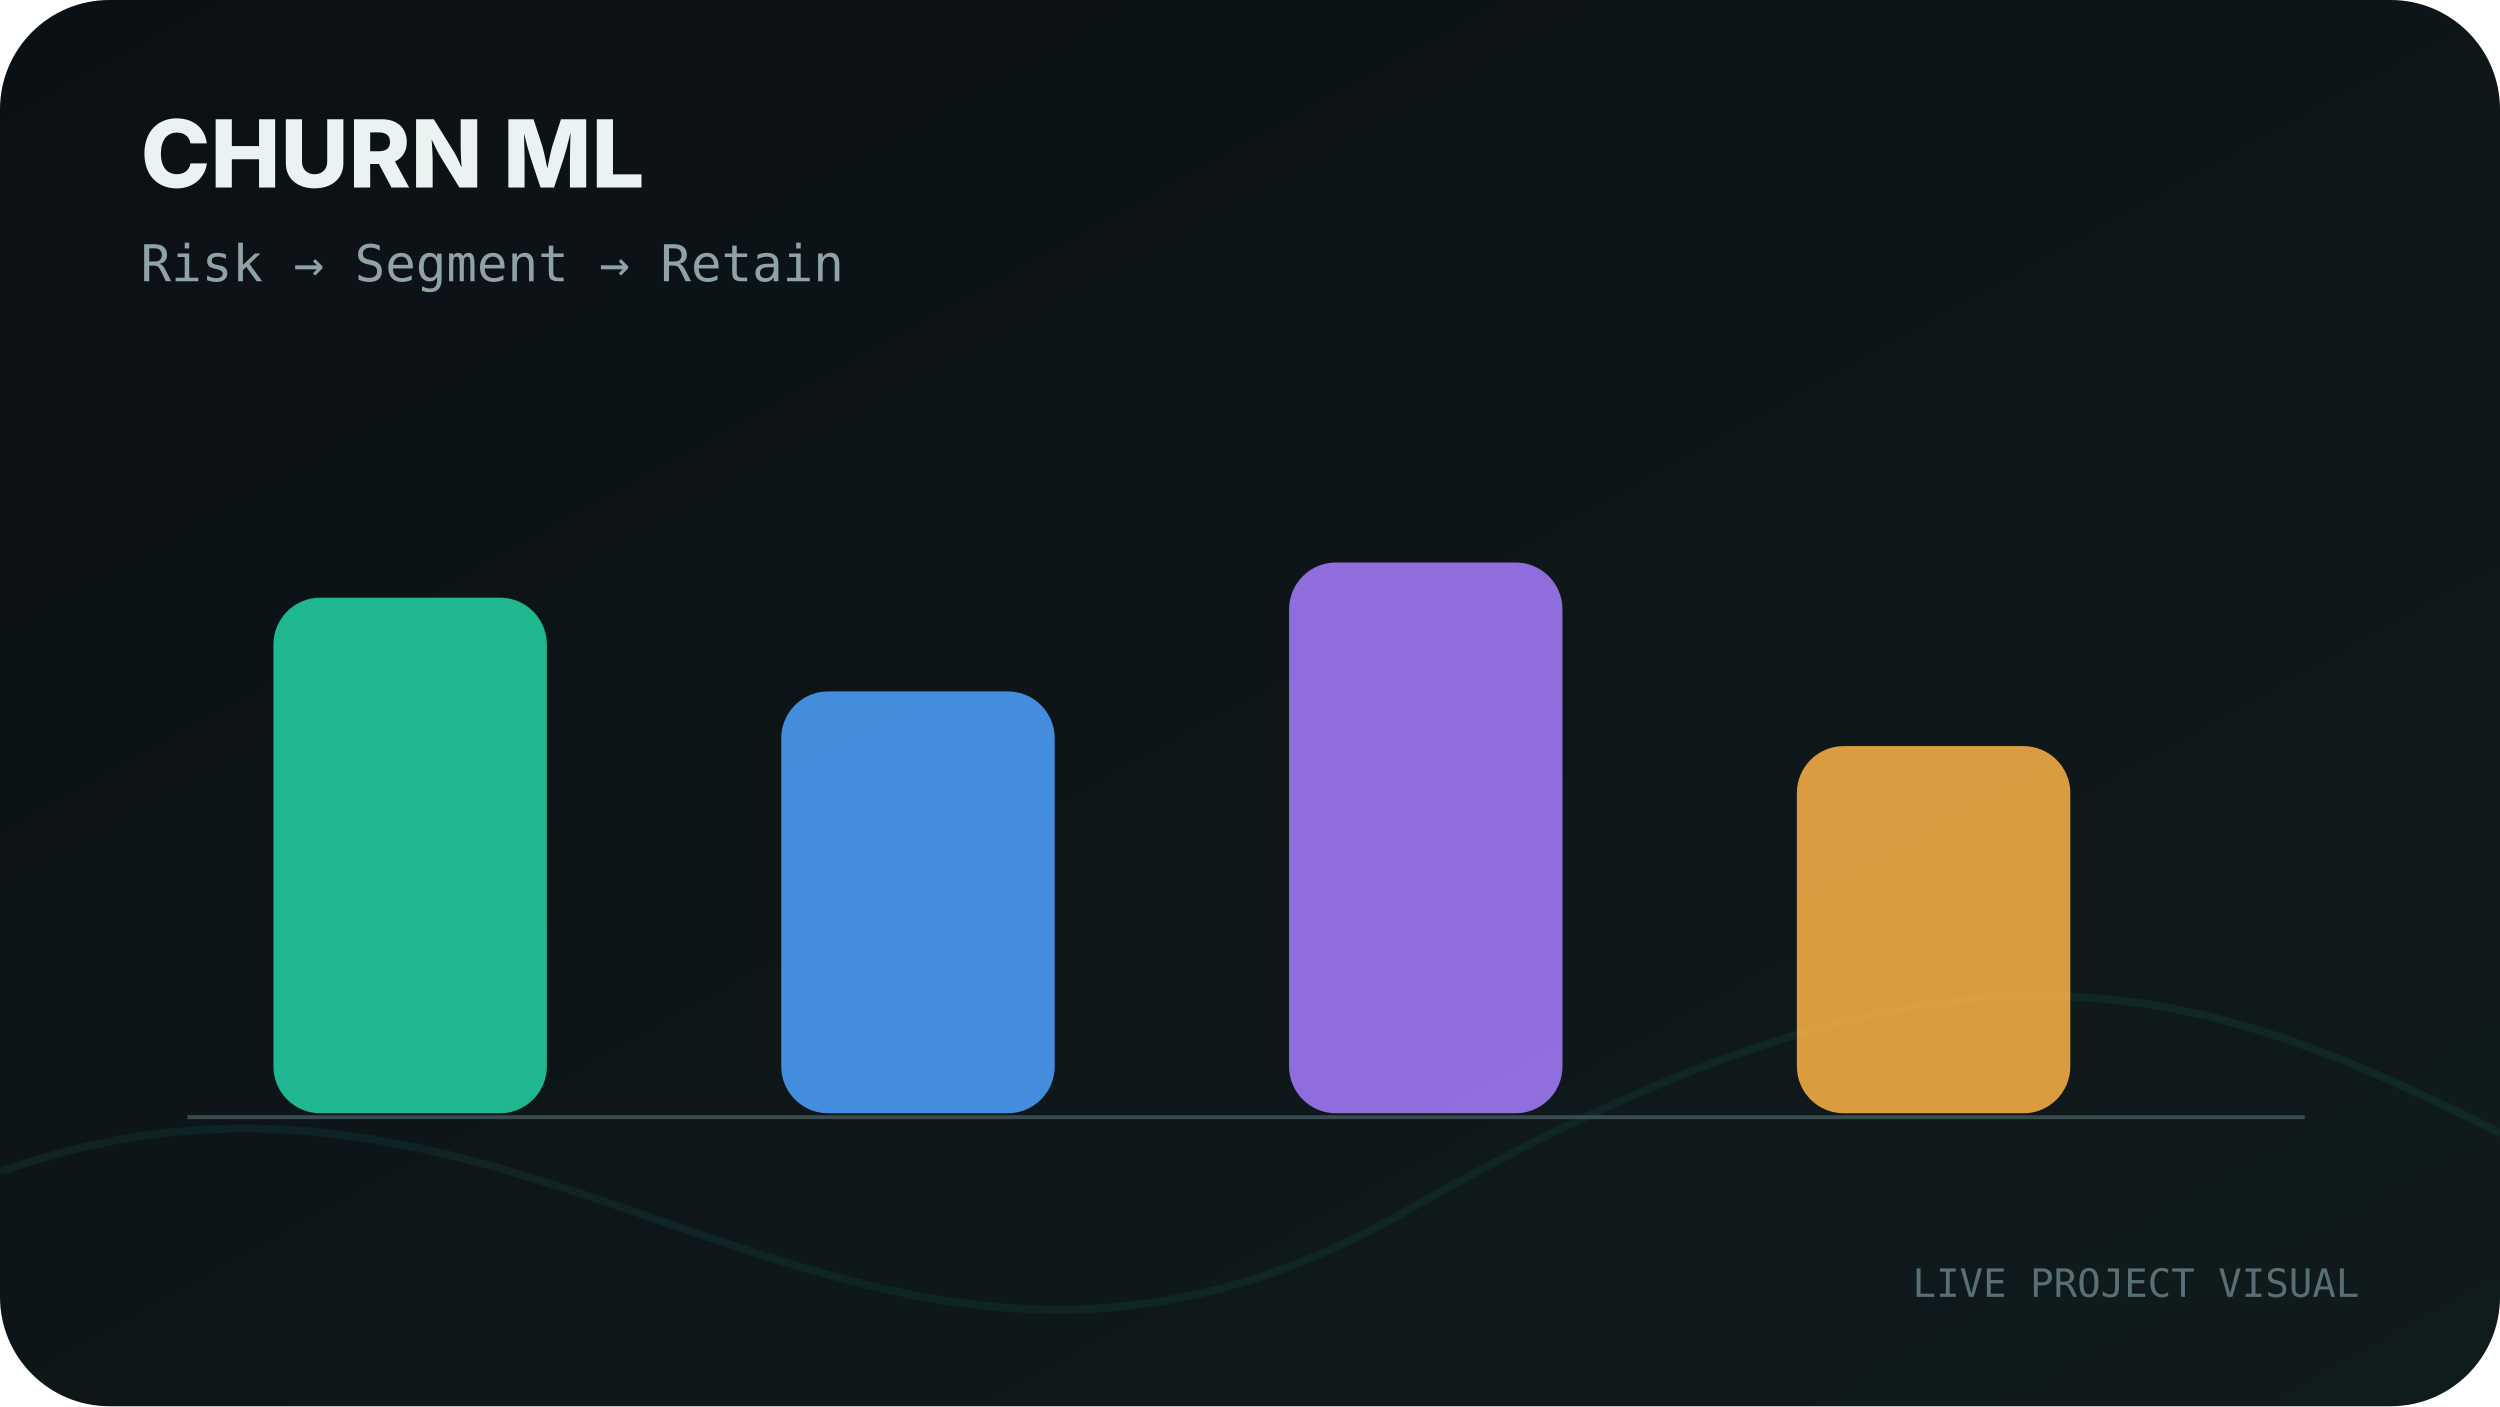
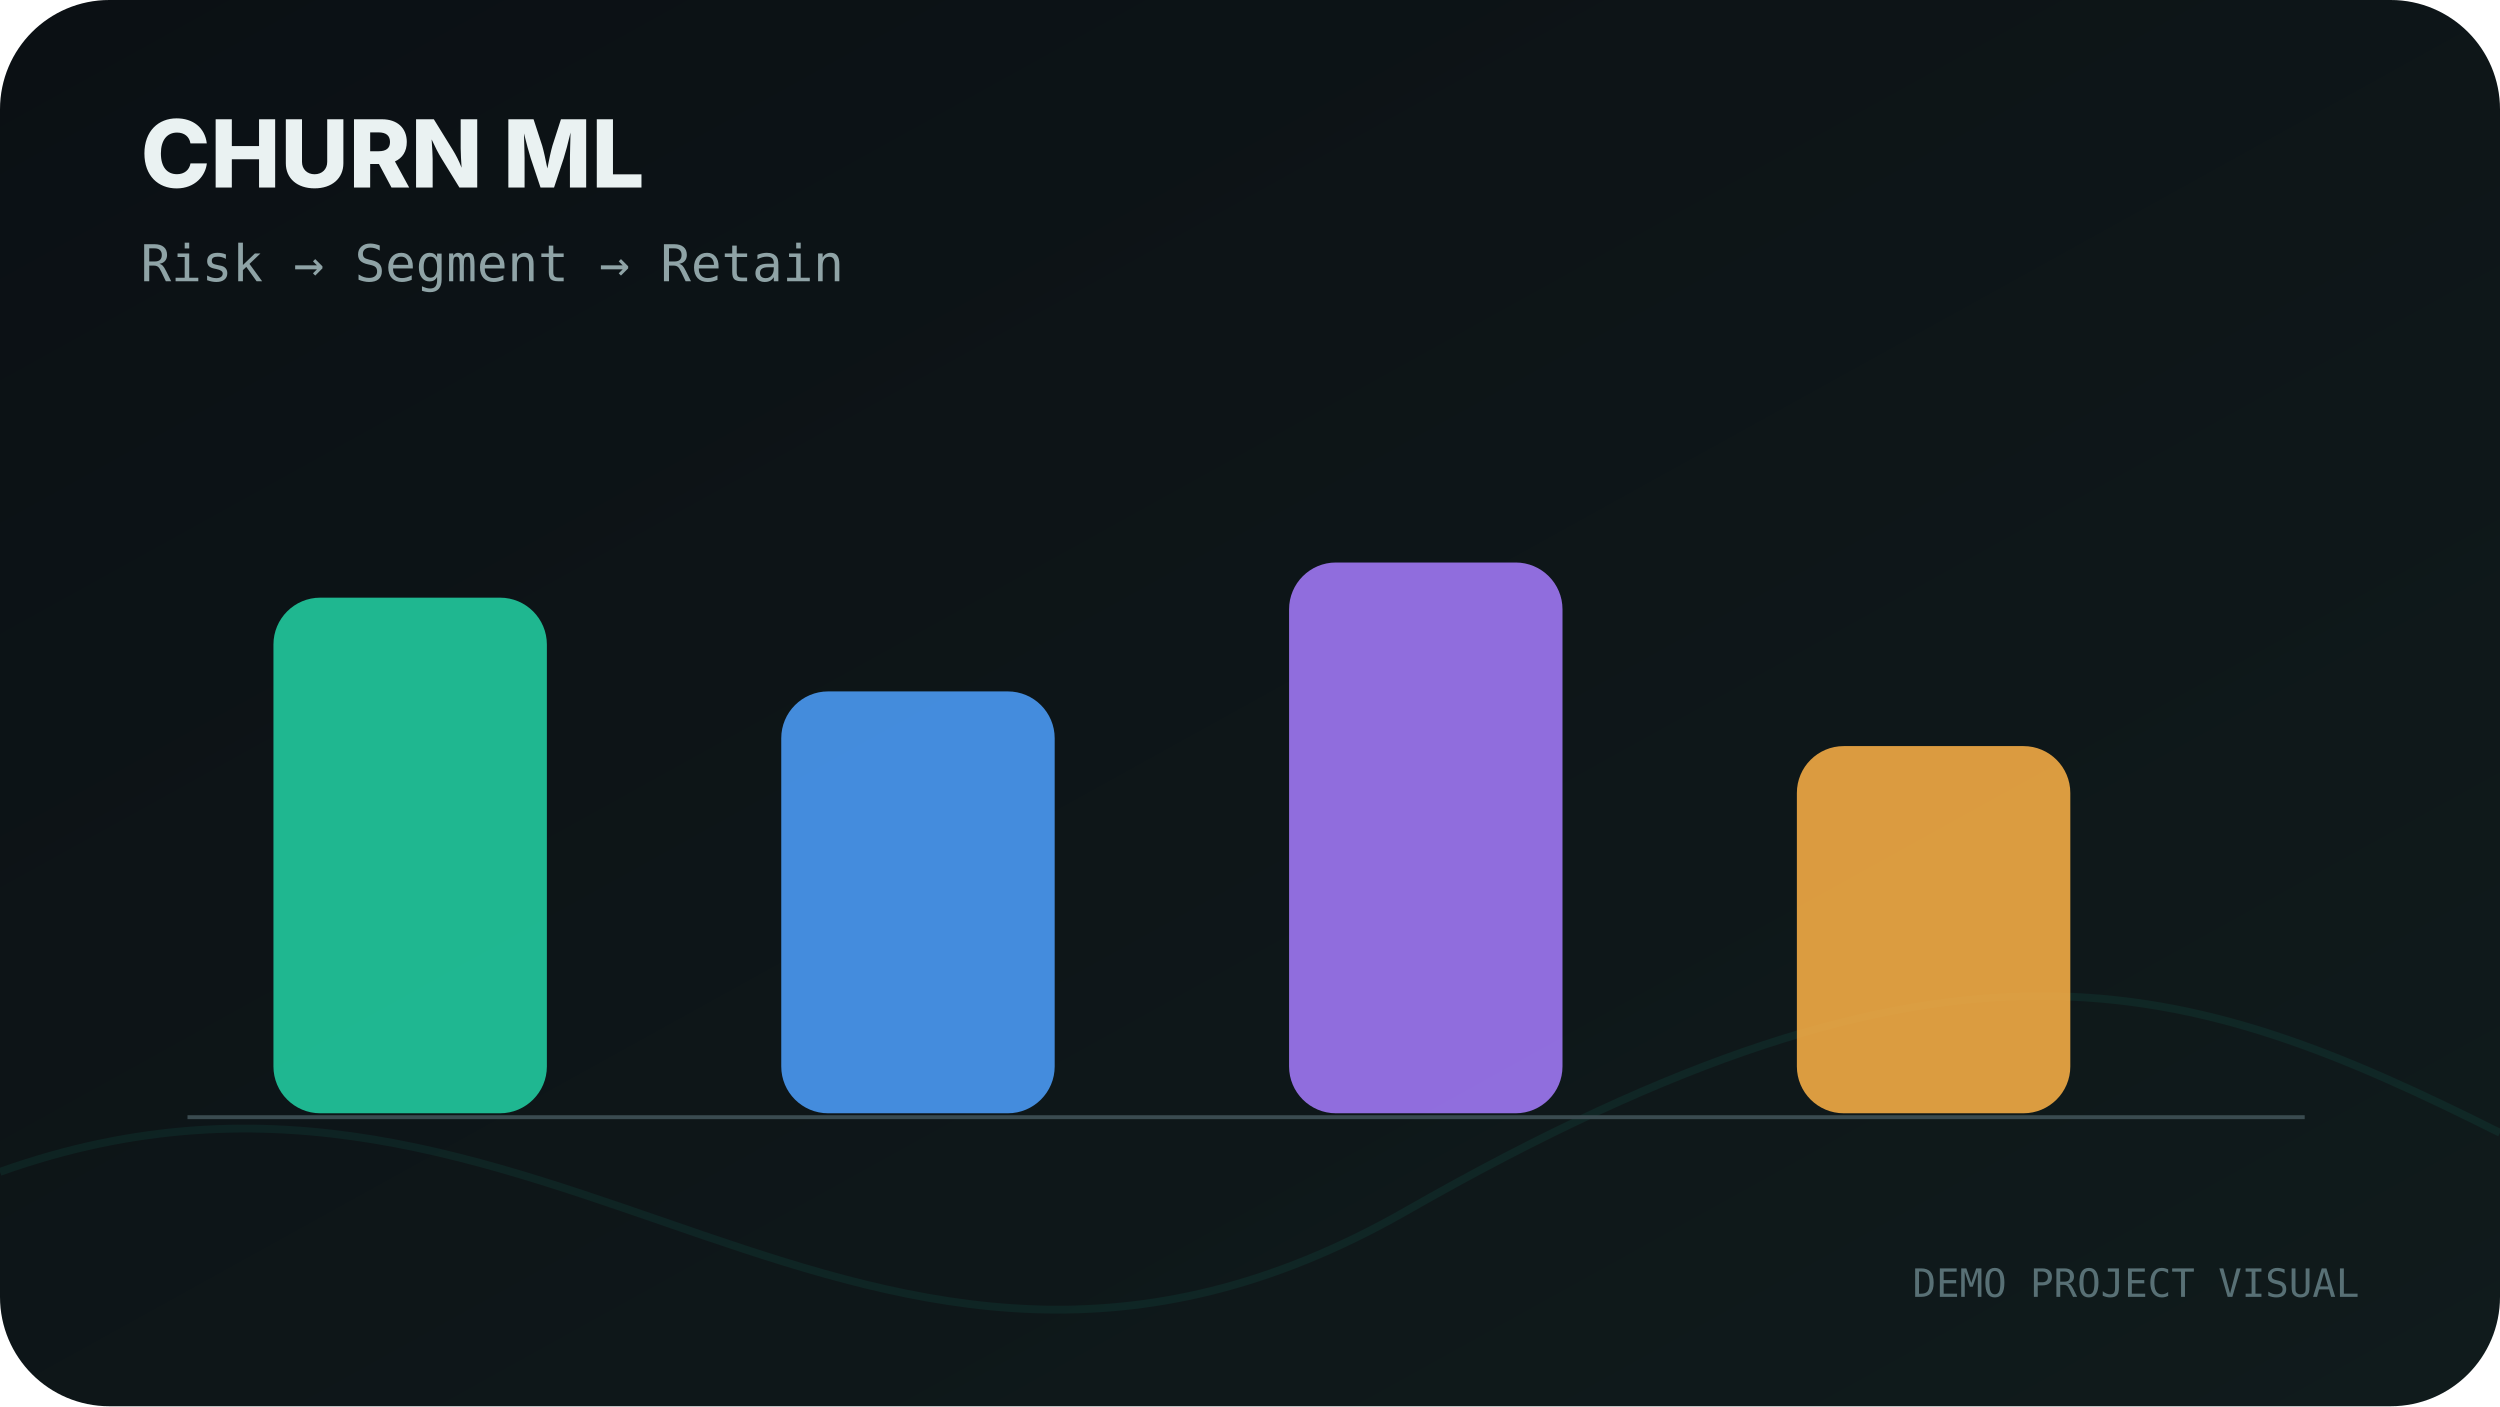
<svg xmlns="http://www.w3.org/2000/svg" viewBox="0 0 640 360">
  <style>@media(prefers-reduced-motion:reduce){*{animation:none!important}}.pulse{animation:pulse 1.8s ease-in-out infinite}.dash{stroke-dasharray:8 8;animation:dash 1.2s linear infinite}.float{animation:float 2.8s ease-in-out infinite}@keyframes pulse{50%{opacity:.35}}@keyframes dash{to{stroke-dashoffset:-32}}@keyframes float{50%{transform:translateY(-7px)}}</style>
  <defs>
    <linearGradient id="g" x1="0" y1="0" x2="1" y2="1">
      <stop stop-color="#0b1014" />
      <stop offset="1" stop-color="#101b1c" />
    </linearGradient>
    <filter id="glow">
      <feGaussianBlur stdDeviation="4" result="b" />
      <feMerge>
        <feMergeNode in="b" />
        <feMergeNode in="SourceGraphic" />
      </feMerge>
    </filter>
  </defs>
  <rect width="640" height="360" rx="28" fill="url(#g)" />
  <path d="M0 300 C140 250 220 390 360 310 S560 250 640 290" fill="none" stroke="#22d3a6" stroke-opacity=".08" stroke-width="2" />
  <text x="36" y="48" fill="#eaf2f2" font-family="Inter,Arial" font-size="24" font-weight="800">CHURN ML</text>
  <text x="36" y="72" fill="#8fa3a6" font-family="monospace" font-size="13">Risk → Segment → Retain</text>
  <rect x="70" y="153" width="70" height="132" rx="12" fill="#22d3a6" opacity=".85">
    <animate attributeName="height" values="20;132;118;132" dur="3s" repeatCount="indefinite" />
    <animate attributeName="y" values="265;153;167;153" dur="3s" repeatCount="indefinite" />
  </rect>
  <rect x="200" y="177" width="70" height="108" rx="12" fill="#4ea1ff" opacity=".85">
    <animate attributeName="height" values="20;108;97;108" dur="3s" repeatCount="indefinite" />
    <animate attributeName="y" values="265;177;188;177" dur="3s" repeatCount="indefinite" />
  </rect>
  <rect x="330" y="144" width="70" height="141" rx="12" fill="#a77cff" opacity=".85">
    <animate attributeName="height" values="20;141;126;141" dur="3s" repeatCount="indefinite" />
    <animate attributeName="y" values="265;144;159;144" dur="3s" repeatCount="indefinite" />
  </rect>
  <rect x="460" y="191" width="70" height="94" rx="12" fill="#ffb347" opacity=".85">
    <animate attributeName="height" values="20;94;84;94" dur="3s" repeatCount="indefinite" />
    <animate attributeName="y" values="265;191;201;191" dur="3s" repeatCount="indefinite" />
  </rect>
  <line x1="48" y1="286" x2="590" y2="286" stroke="#3a4b50" />
-   <text x="604" y="332" text-anchor="end" fill="#587075" font-family="monospace" font-size="10">LIVE PROJECT VISUAL</text>
+   <text x="604" y="332" text-anchor="end" fill="#587075" font-family="monospace" font-size="10">DEMO PROJECT VISUAL</text>
</svg>
